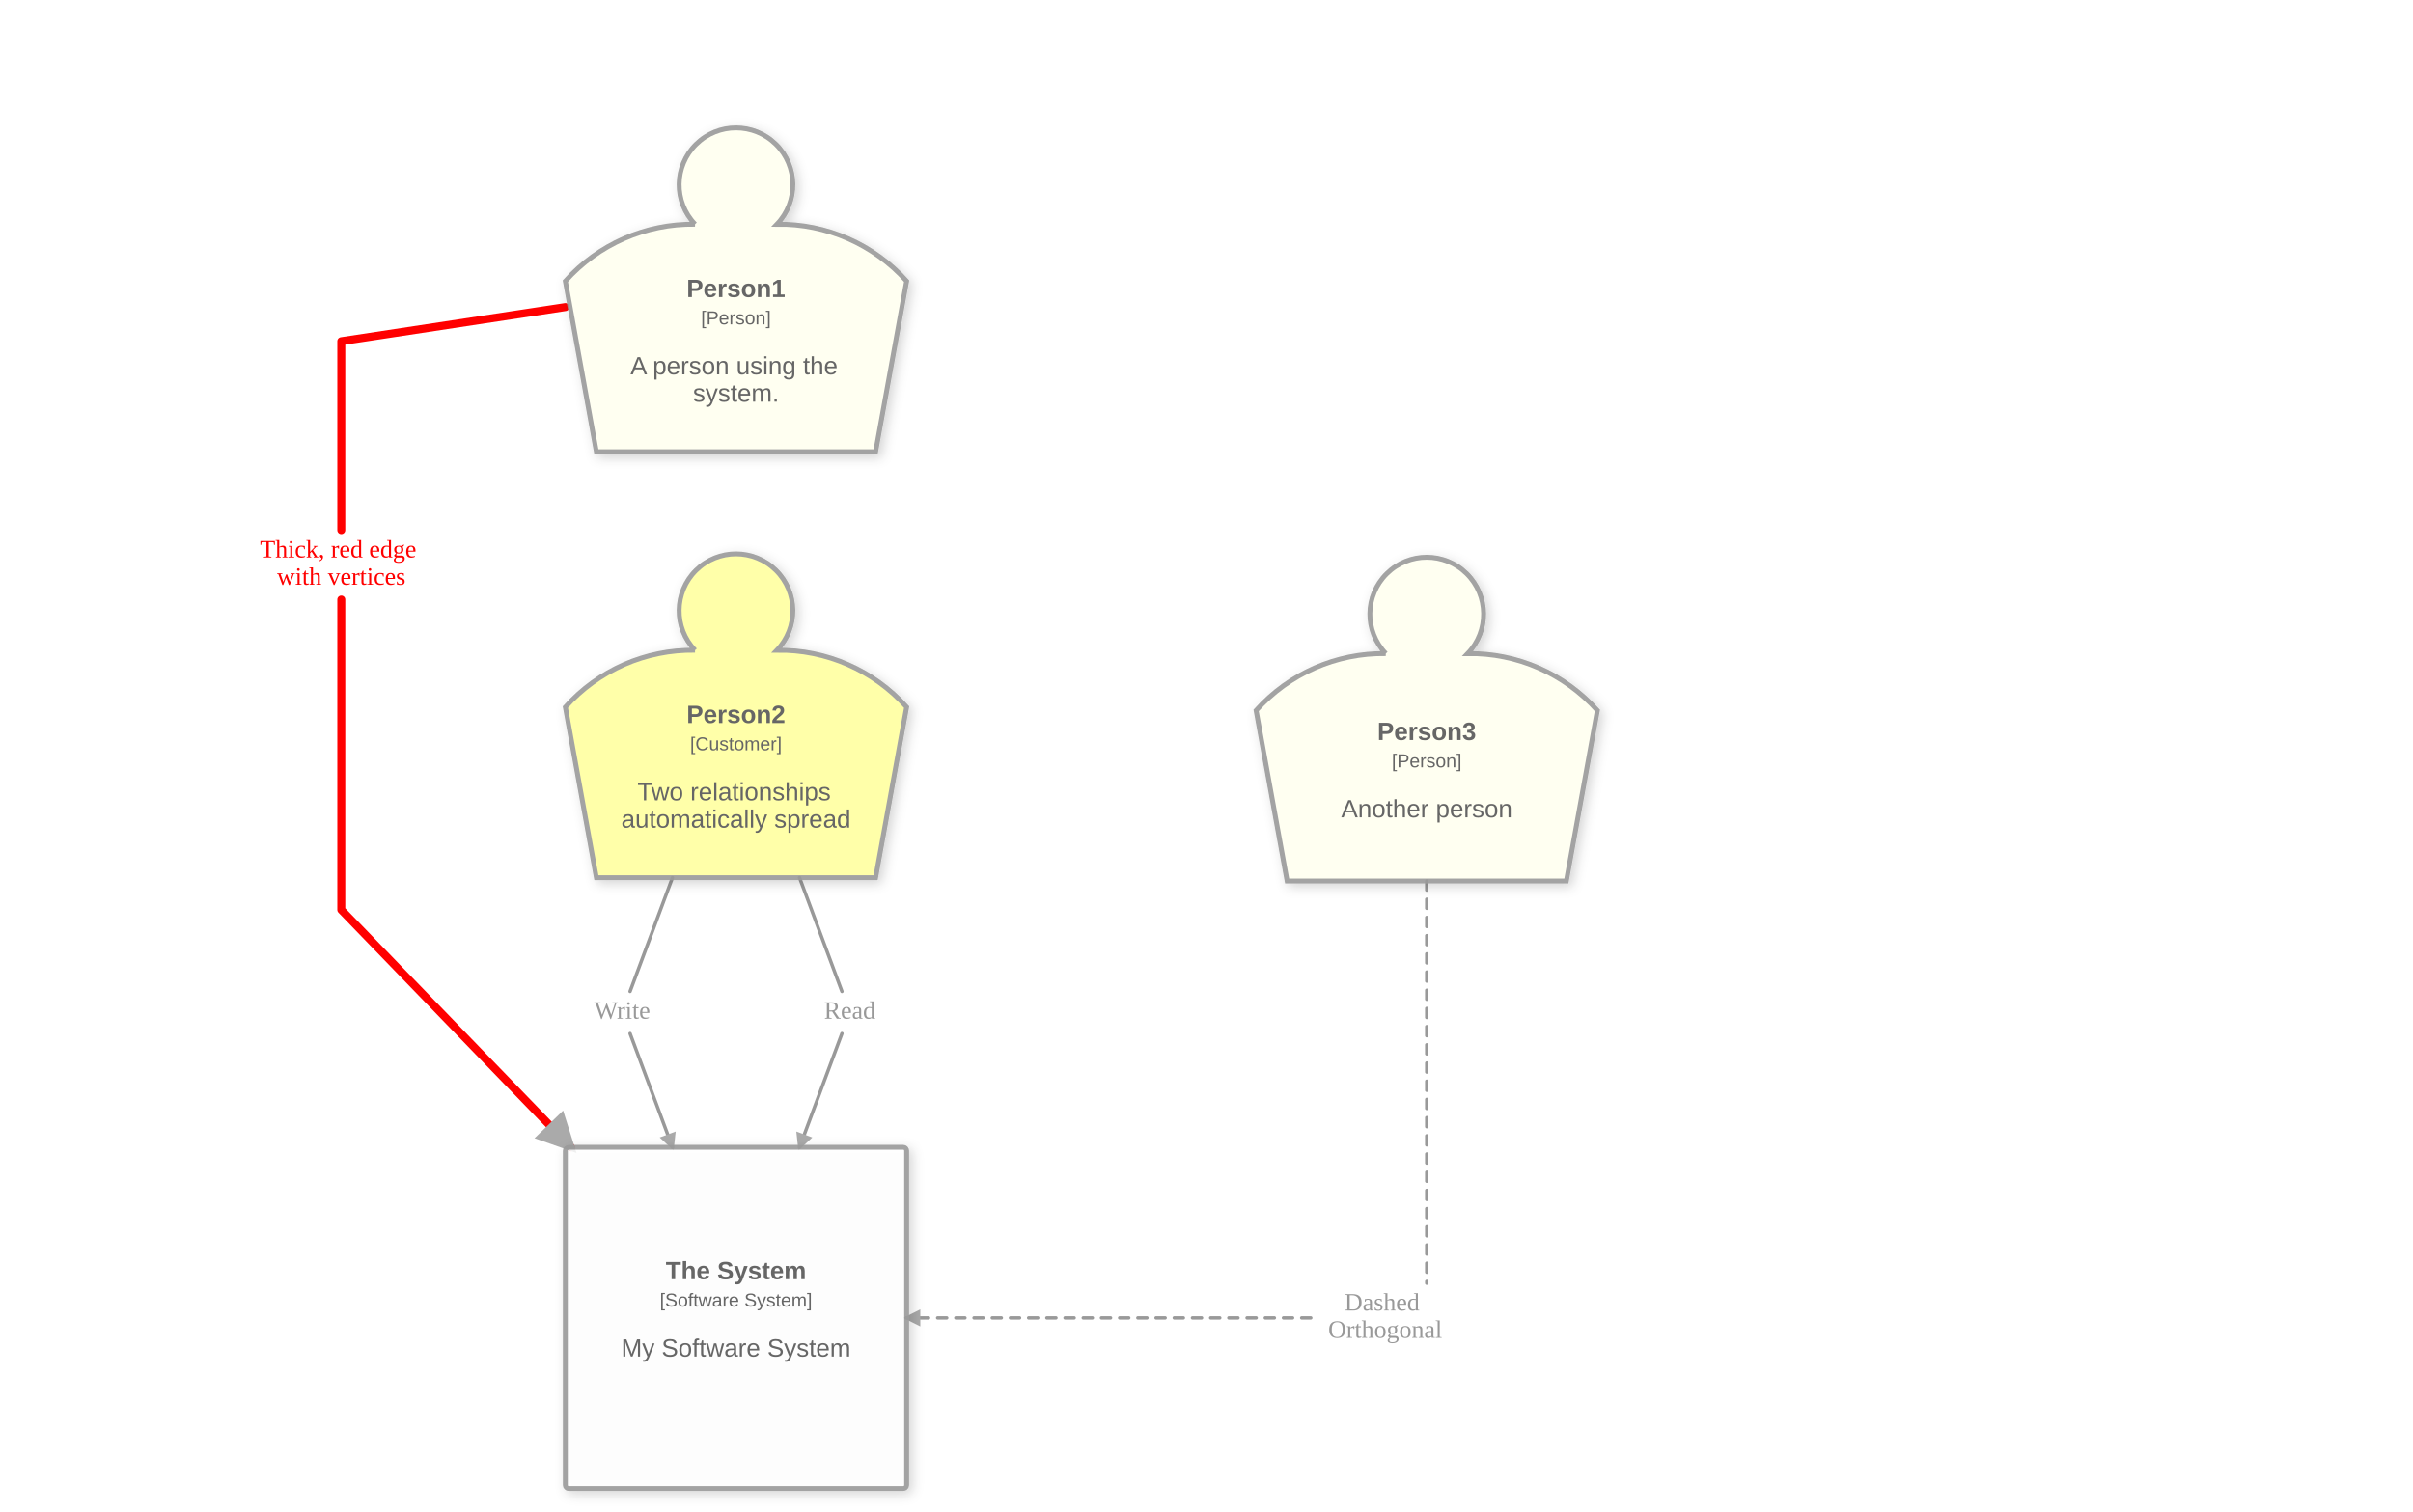
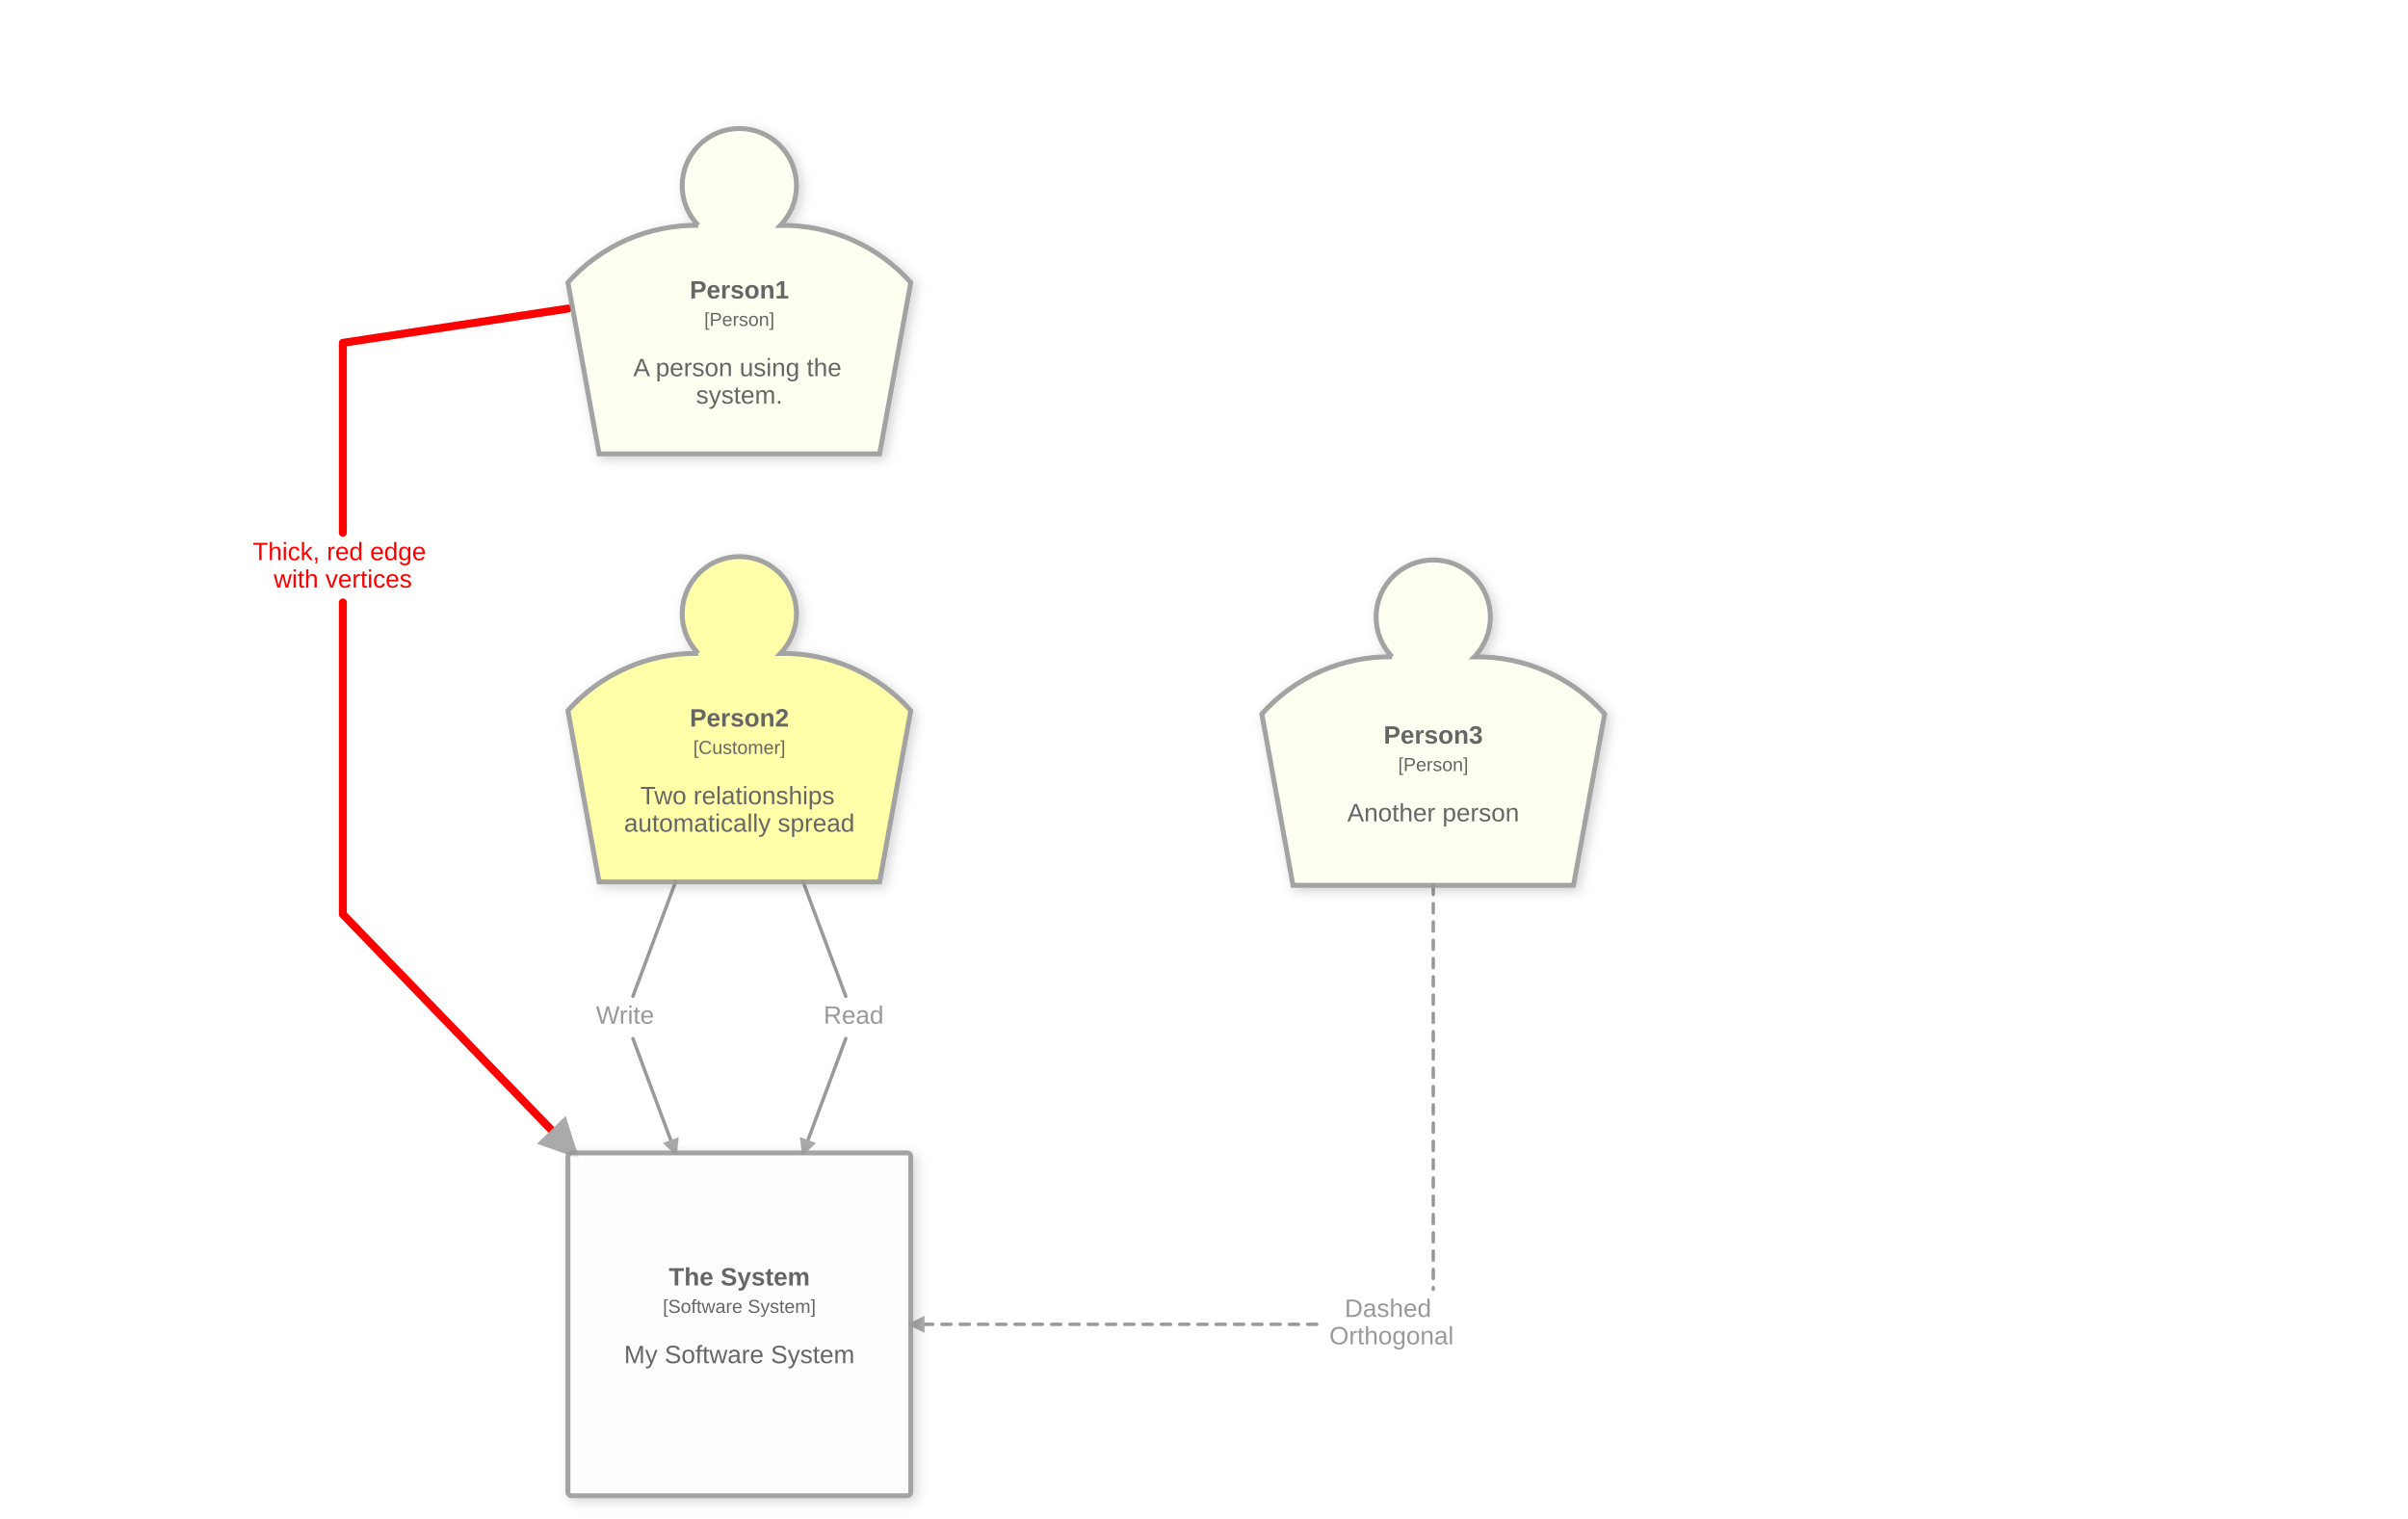
- <svg xmlns="http://www.w3.org/2000/svg" id="graph" width="2121" height="1328.763">
+ <svg xmlns="http://www.w3.org/2000/svg" id="graph" width="2107" height="1328.763">
  <defs>
    <marker id="arrow" viewBox="0 0 5 5" refX="4" refY="2.5" markerWidth="5" markerHeight="5" orient="auto" markerUnits="strokeWidth">
      <path fill="#aaa" stroke-width="1" stroke="none" d="M0,0 L5,2.5 L0,5 Z" class="arrowHead" />
    </marker>
    <g id="icon-circle" transform="translate(0,-12)" class="icon">
      <circle cx="7" cy="7" r="7" />
    </g>
    <g id="icon-cube" transform="translate(0, -14)" class="icon">
      <path d="M 5 0 h 10 v 10 l -5 5 h -10 v -10 l 5 -5 M 0 5 h 10 v 10 M 15 0 l -5 5" />
    </g>
    <filter id="shadow">
      <feDropShadow dx="3" dy="3" stdDeviation="5" flood-color="#00000030" flood-opacity="1" />
    </filter>
  </defs>
  <g class="zoom" transform="scale(1)">
    <g class="groups" />
    <g class="edges">
      <g class="edge" id="1b65rsr" data-from="fzh5ue" data-to="ucih59">
        <rect x="510.123" y="871.735" rx="0" ry="0" width="73.625" height="37" fill="none" stroke="none" />
-         <text x="0" y="871.735" text-anchor="middle" stroke="none" font-size="22" fill="#999" data-field="label">
+         <text x="0" y="871.735" text-anchor="middle" font-family="Arial, sans-serif" stroke="none" font-size="22" fill="#999" data-field="label">
          <tspan x="546.935" dy="24px" font-size="22px" font-weight="normal">Write</tspan>
        </text>
        <path marker-end="url(#arrow)" class="edge" d="M591.075,771.707 L553.825,871.735 M553.825,908.735 L591.075,1008.763" fill="none" stroke="#999" stroke-width="3" stroke-linecap="round" />
-         <circle id="v-8xn8c1" cx="546.935" cy="890.235" r="7" fill="none" class="v-dot auto" />
+         <circle id="v-1k9ydz1" cx="546.935" cy="890.235" r="7" fill="none" class="v-dot auto" />
      </g>
      <g class="edge" id="d59lek" data-from="g9grjd" data-to="ucih59">
        <rect x="1152.169" y="1128.263" rx="0" ry="0" width="130.797" height="61" fill="none" stroke="none" />
-         <text x="0" y="1128.263" text-anchor="middle" stroke="none" font-size="22" fill="#999" data-field="label">
+         <text x="0" y="1128.263" text-anchor="middle" font-family="Arial, sans-serif" stroke="none" font-size="22" fill="#999" data-field="label">
          <tspan x="1217.568" dy="24px" font-size="22px" font-weight="normal">Dashed</tspan>
          <tspan x="1217.568" dy="24px" font-size="22px" font-weight="normal">Orthogonal</tspan>
        </text>
        <path marker-end="url(#arrow)" class="edge" d="M1254.1,774.663 L1254.1,1128.263 M1152.169,1158.763 L796.935,1158.763" fill="none" stroke="#999" stroke-width="3" stroke-linecap="round" stroke-dasharray="8" />
-         <circle id="v-3alignh" cx="1254.1" cy="1158.763" r="7" fill="none" class="v-dot auto" />
+         <circle id="v-138l36v" cx="1254.1" cy="1158.763" r="7" fill="none" class="v-dot auto" />
      </g>
      <g class="edge" id="ugygaj" data-from="fphk5f" data-to="ucih59">
        <rect x="212.867" y="466.141" rx="0" ry="0" width="174.266" height="61" fill="none" stroke="none" />
-         <text x="0" y="466.141" text-anchor="middle" stroke="none" font-size="22" fill="#FF0000" data-field="label">
+         <text x="0" y="466.141" text-anchor="middle" font-family="Arial, sans-serif" stroke="none" font-size="22" fill="#FF0000" data-field="label">
          <tspan x="300" dy="24px" font-size="22px" font-weight="normal">Thick, red edge</tspan>
          <tspan x="300" dy="24px" font-size="22px" font-weight="normal">with vertices</tspan>
        </text>
        <path marker-end="url(#arrow)" class="edge" d="M496.935,270.011 L300,300 M300,300 L300,466.141 M300,527.141 L300,800 M300,800 L501.88,1008.763" fill="none" stroke="#FF0000" stroke-width="7" stroke-linecap="round" />
-         <circle id="v-45j50j6" cx="300" cy="300" r="7" fill="none" class="v-dot" />
-         <circle id="v-187o0r5" cx="300" cy="800" r="7" fill="none" class="v-dot" />
+         <circle id="v-31gx3ig" cx="300" cy="300" r="7" fill="none" class="v-dot" />
+         <circle id="v-4ikifv9" cx="300" cy="800" r="7" fill="none" class="v-dot" />
      </g>
      <g class="edge" id="wvwdq8" data-from="fzh5ue" data-to="ucih59">
        <rect x="709.654" y="871.735" rx="0" ry="0" width="74.562" height="37" fill="none" stroke="none" />
-         <text x="0" y="871.735" text-anchor="middle" stroke="none" font-size="22" fill="#999" data-field="label">
+         <text x="0" y="871.735" text-anchor="middle" font-family="Arial, sans-serif" stroke="none" font-size="22" fill="#999" data-field="label">
          <tspan x="746.935" dy="24px" font-size="22px" font-weight="normal">Read</tspan>
        </text>
        <path marker-end="url(#arrow)" class="edge" d="M702.795,771.707 L740.046,871.735 M740.046,908.735 L702.795,1008.763" fill="none" stroke="#999" stroke-width="3" stroke-linecap="round" />
-         <circle id="v-2lyvbkd" cx="746.935" cy="890.235" r="7" fill="none" class="v-dot auto" />
+         <circle id="v-1b2ou5d" cx="746.935" cy="890.235" r="7" fill="none" class="v-dot auto" />
      </g>
    </g>
    <g class="nodes">
      <g class="node" id="fphk5f" transform="translate(646.9351,247.1699)" label-offset-y="120">
        <path d="M 114,100 A150,150 0,0,0 0 150   L27.273,300 L272.727,300 L300,150   A150,150 0,0,0 186 100    A50,50 0,1,0 114 100" transform="translate(-150,-150)" class="nodeBorder" fill="#fffff0" stroke="#999" filter="url(#shadow)" stroke-width="4.3" opacity="0.9" />
        <g transform="translate(0,-130)">
          <text x="0" y="120" text-anchor="middle" font-family="Arial, sans-serif" stroke="none" fill="#666" data-field="name">
            <tspan x="0" dy="24px" font-size="22px" font-weight="bold">Person1</tspan>
          </text>
          <text x="0" y="168" text-anchor="middle" font-family="Arial, sans-serif" stroke="none" fill="#666" font-size="16.5">[Person]</text>
          <text x="0" y="188" text-anchor="middle" font-family="Arial, sans-serif" stroke="none" fill="#666" data-field="description">
            <tspan x="0" dy="24px" font-size="22px" font-weight="normal">A person using the</tspan>
            <tspan x="0" dy="24px" font-size="22px" font-weight="normal">system.</tspan>
          </text>
        </g>
      </g>
      <g class="node" id="fzh5ue" transform="translate(646.9351,621.7069)" label-offset-y="120">
        <path d="M 114,100 A150,150 0,0,0 0 150   L27.273,300 L272.727,300 L300,150   A150,150 0,0,0 186 100    A50,50 0,1,0 114 100" transform="translate(-150,-150)" class="nodeBorder" fill="#ffffa0" stroke="#999" filter="url(#shadow)" stroke-width="4.3" opacity="0.9" />
        <g transform="translate(0,-130)">
          <text x="0" y="120" text-anchor="middle" font-family="Arial, sans-serif" stroke="none" fill="#666" data-field="name">
            <tspan x="0" dy="24px" font-size="22px" font-weight="bold">Person2</tspan>
          </text>
          <text x="0" y="168" text-anchor="middle" font-family="Arial, sans-serif" stroke="none" fill="#666" font-size="16.5">[Customer]</text>
          <text x="0" y="188" text-anchor="middle" font-family="Arial, sans-serif" stroke="none" fill="#666" data-field="description">
            <tspan x="0" dy="24px" font-size="22px" font-weight="normal">Two relationships</tspan>
            <tspan x="0" dy="24px" font-size="22px" font-weight="normal">automatically spread</tspan>
          </text>
        </g>
      </g>
      <g class="node" id="g9grjd" transform="translate(1254.1,624.663)" label-offset-y="120">
        <path d="M 114,100 A150,150 0,0,0 0 150   L27.273,300 L272.727,300 L300,150   A150,150 0,0,0 186 100    A50,50 0,1,0 114 100" transform="translate(-150,-150)" class="nodeBorder" fill="#fffff0" stroke="#999" filter="url(#shadow)" stroke-width="4.3" opacity="0.9" />
        <g transform="translate(0,-118)">
          <text x="0" y="120" text-anchor="middle" font-family="Arial, sans-serif" stroke="none" fill="#666" data-field="name">
            <tspan x="0" dy="24px" font-size="22px" font-weight="bold">Person3</tspan>
          </text>
          <text x="0" y="168" text-anchor="middle" font-family="Arial, sans-serif" stroke="none" fill="#666" font-size="16.5">[Person]</text>
          <text x="0" y="188" text-anchor="middle" font-family="Arial, sans-serif" stroke="none" fill="#666" data-field="description">
            <tspan x="0" dy="24px" font-size="22px" font-weight="normal">Another person</tspan>
          </text>
        </g>
      </g>
      <g class="node" id="ucih59" transform="translate(646.9351,1158.763)">
        <rect rx="3" ry="3" x="-150" y="-150" width="300" height="300" class="nodeBorder" fill="rgba(255, 255, 255, .9)" stroke="#999" filter="url(#shadow)" stroke-width="4.3" opacity="0.9" />
        <g transform="translate(0,-58)">
          <text x="0" y="0" text-anchor="middle" font-family="Arial, sans-serif" stroke="none" fill="#666" data-field="name">
            <tspan x="0" dy="24px" font-size="22px" font-weight="bold">The System</tspan>
          </text>
          <text x="0" y="48" text-anchor="middle" font-family="Arial, sans-serif" stroke="none" fill="#666" font-size="16.5">[Software System]</text>
          <text x="0" y="68" text-anchor="middle" font-family="Arial, sans-serif" stroke="none" fill="#666" data-field="description">
            <tspan x="0" dy="24px" font-size="22px" font-weight="normal">My Software System</tspan>
          </text>
        </g>
      </g>
    </g>
  </g>
</svg>
